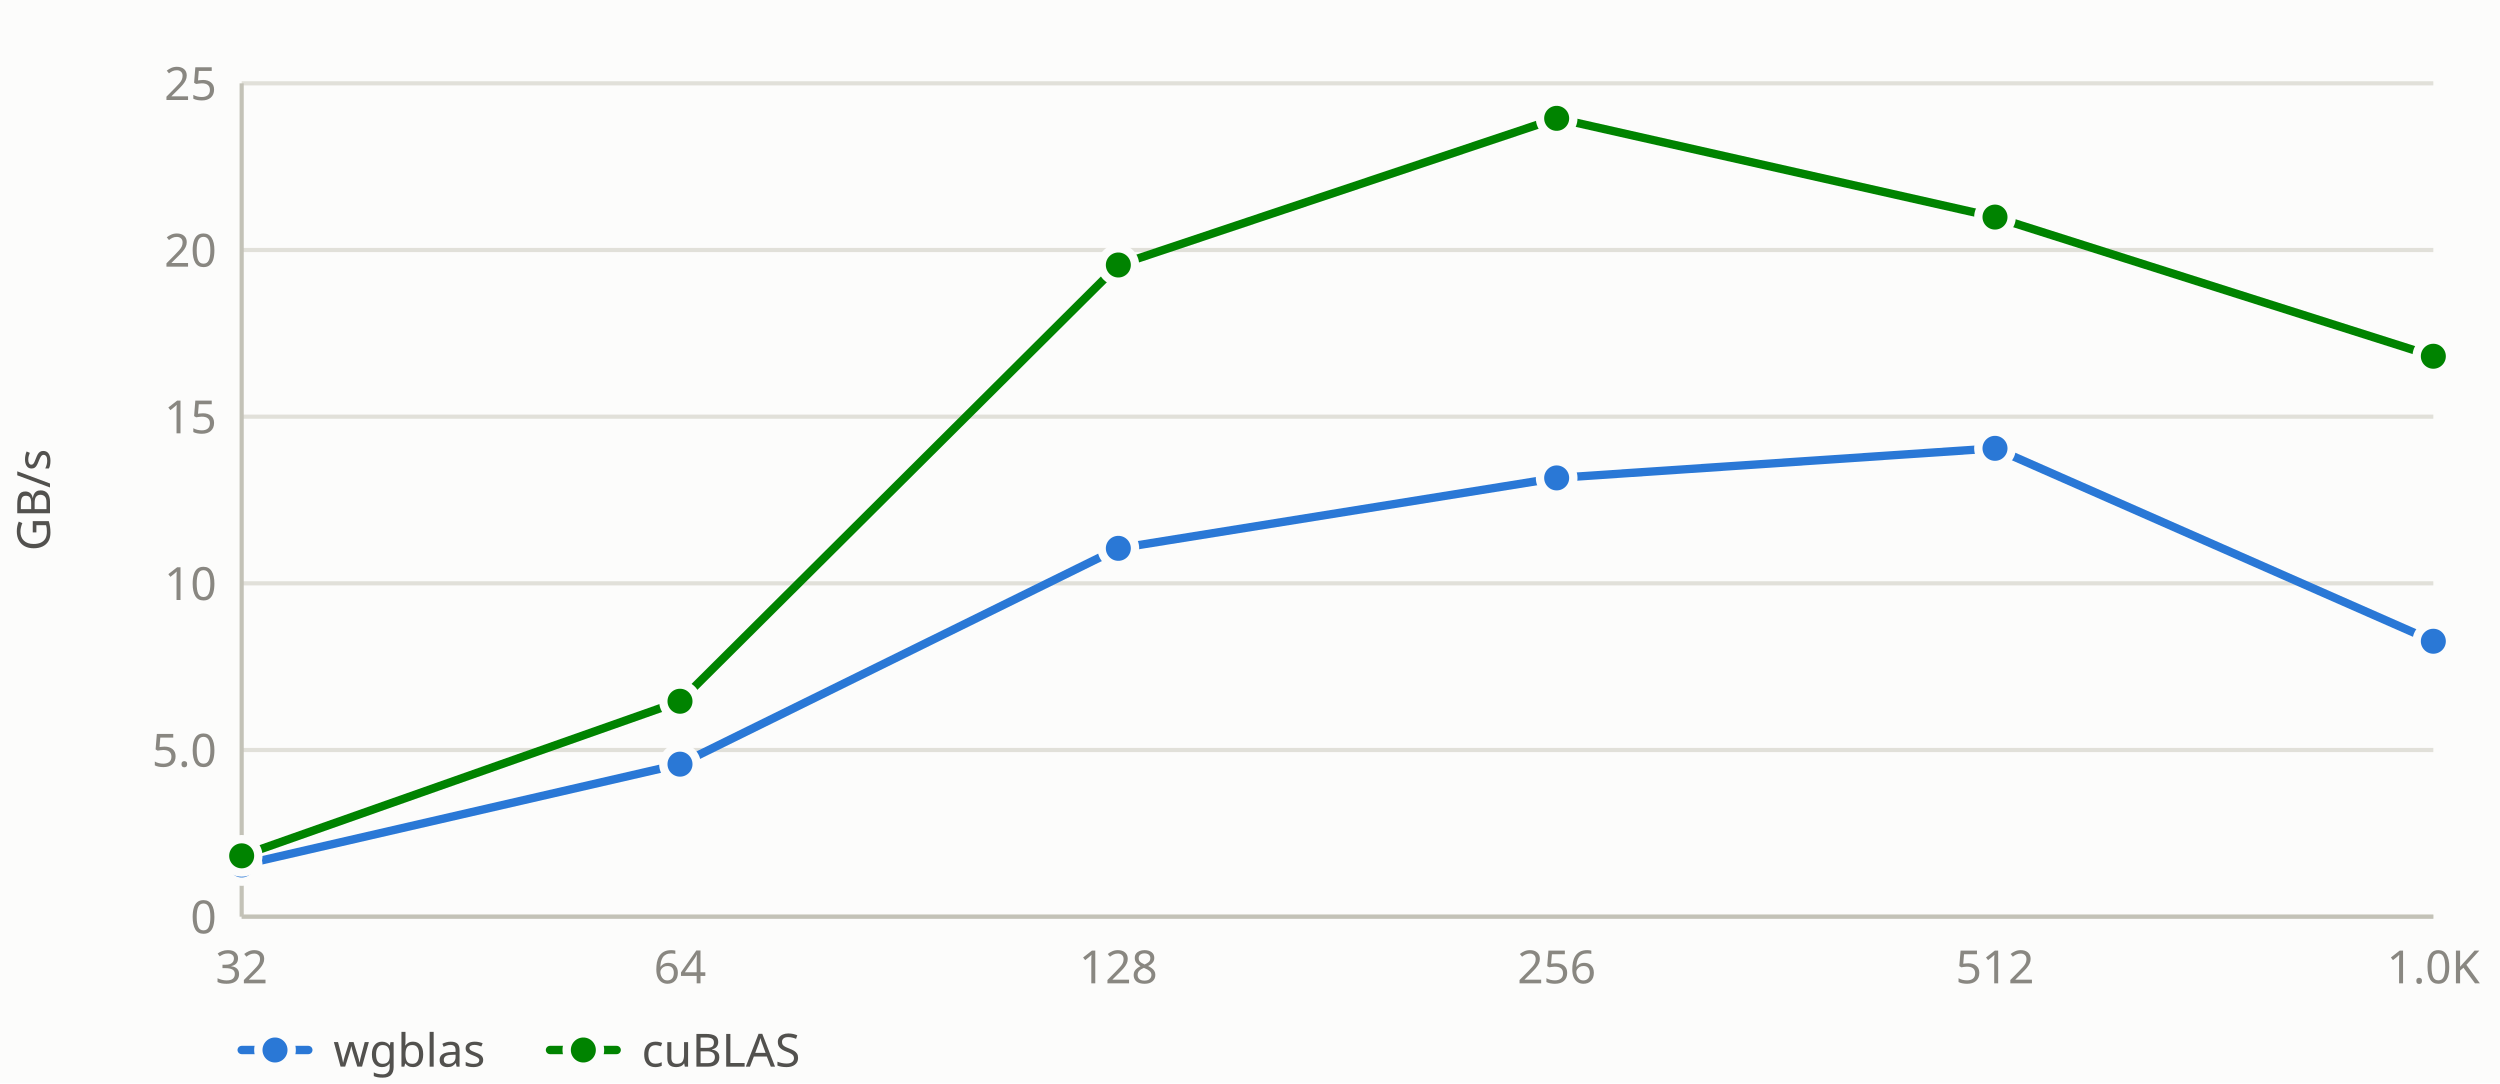
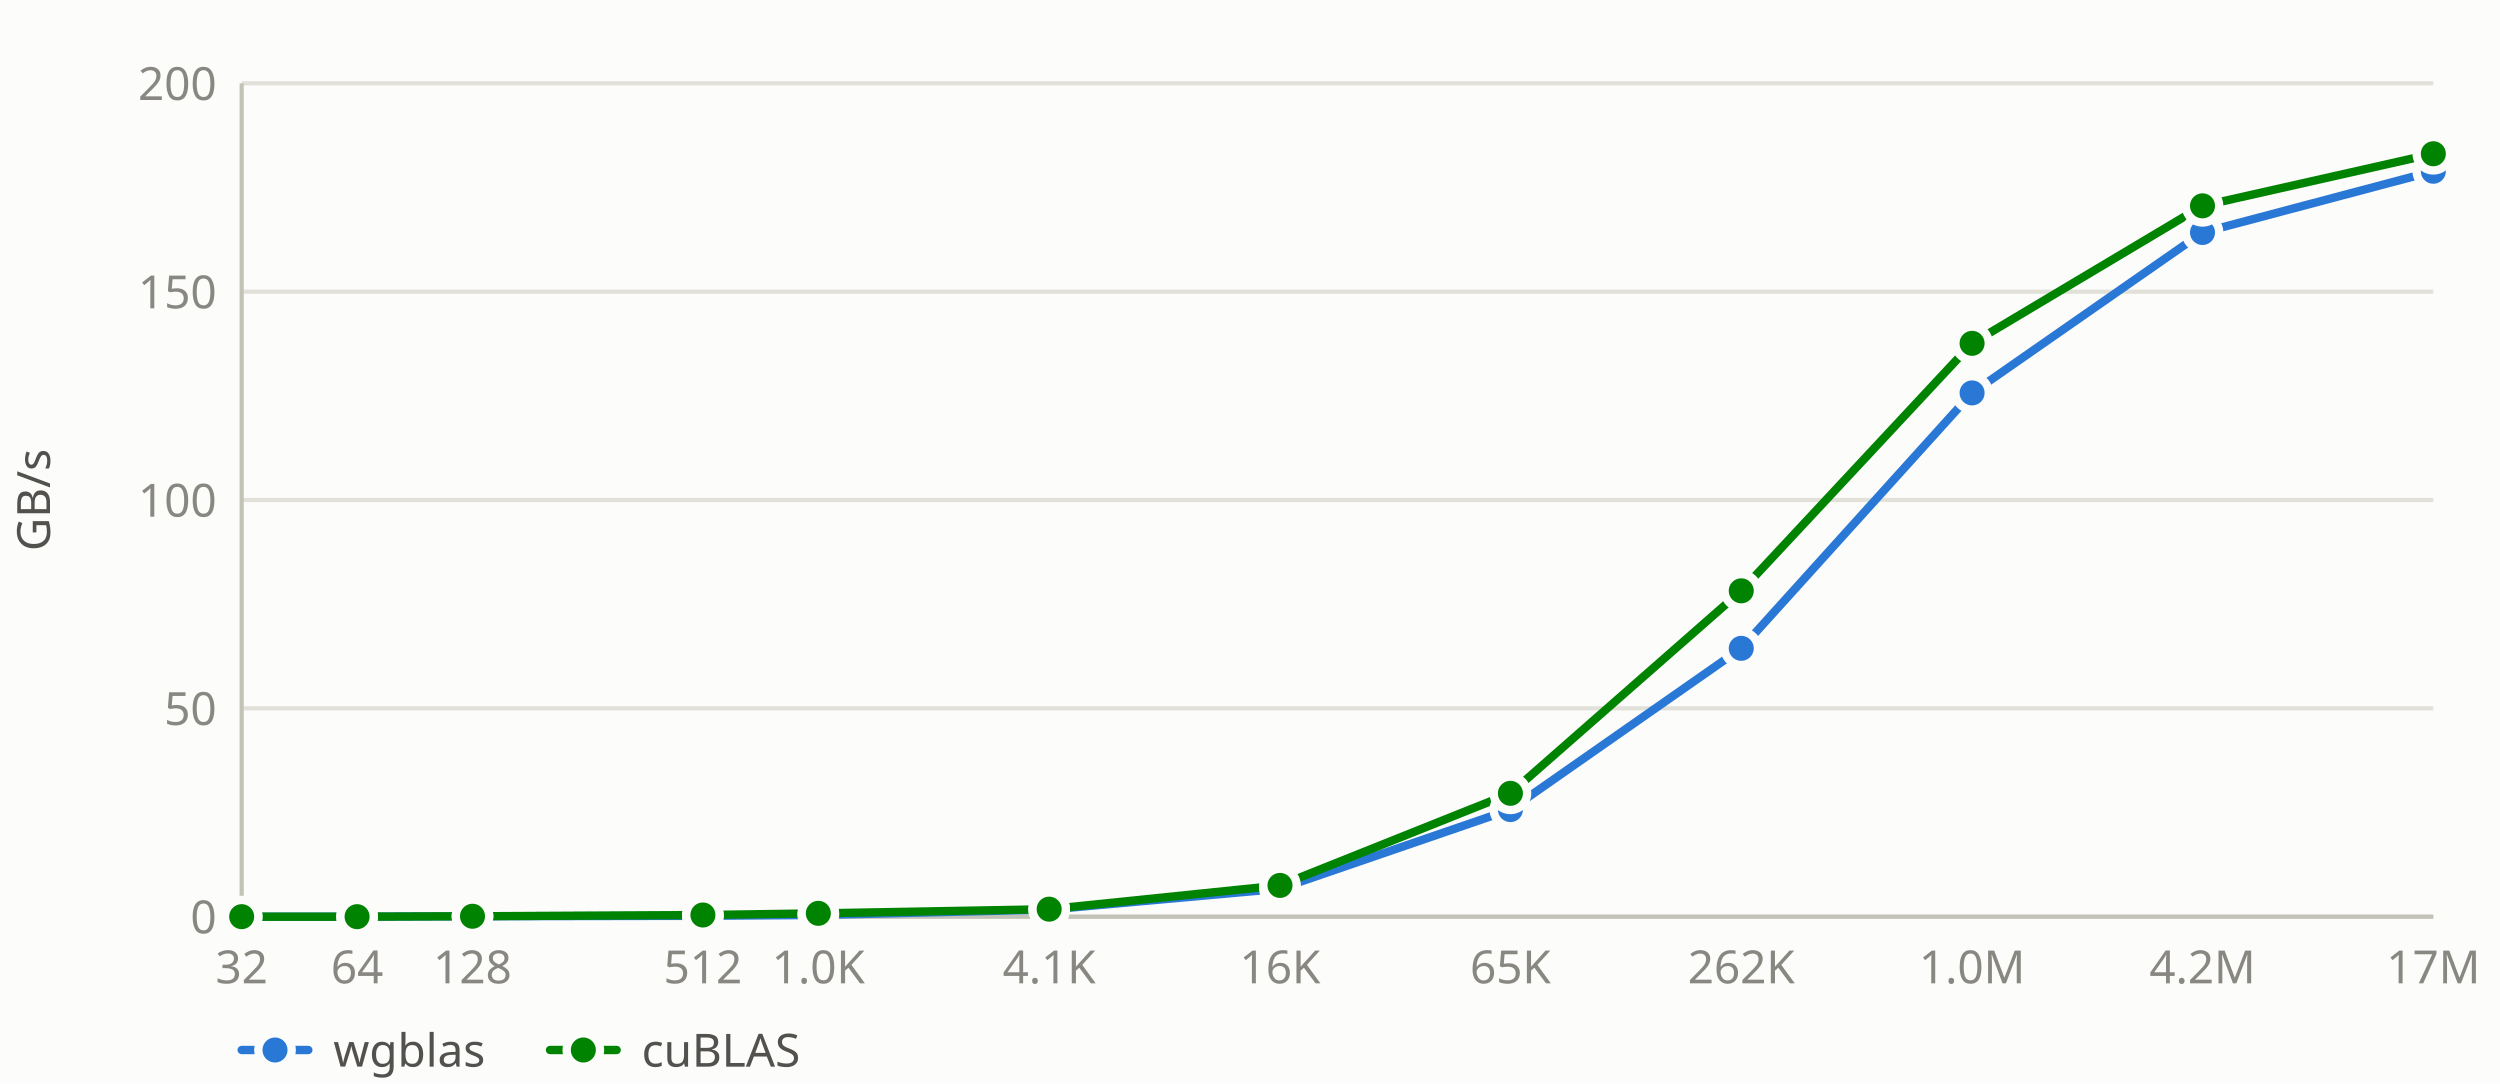
- <svg xmlns="http://www.w3.org/2000/svg" id="bc-sgemm-default-nvidia_geforce_gtx_1650-gbs" viewBox="0 0 600 260" width="600" height="260" role="img" aria-label="GB/s vs n">
-   <style>#bc-sgemm-default-nvidia_geforce_gtx_1650-gbs .bg{fill:#fcfcfb}#bc-sgemm-default-nvidia_geforce_gtx_1650-gbs .gr{stroke:#e1e0d9;stroke-width:1;fill:none}#bc-sgemm-default-nvidia_geforce_gtx_1650-gbs .ax{stroke:#c3c2b7;stroke-width:1;fill:none}#bc-sgemm-default-nvidia_geforce_gtx_1650-gbs .at{fill:#898781;font:11px/1 system-ui,sans-serif}#bc-sgemm-default-nvidia_geforce_gtx_1650-gbs .lt{fill:#52514e;font:11px/1 system-ui,sans-serif}#bc-sgemm-default-nvidia_geforce_gtx_1650-gbs .ln1{stroke:#2a78d6;fill:none;stroke-width:2;stroke-linejoin:round;stroke-linecap:round}#bc-sgemm-default-nvidia_geforce_gtx_1650-gbs .mk1{fill:#2a78d6;stroke:#fcfcfb;stroke-width:2}#bc-sgemm-default-nvidia_geforce_gtx_1650-gbs .ln2{stroke:#008300;fill:none;stroke-width:2;stroke-linejoin:round;stroke-linecap:round}#bc-sgemm-default-nvidia_geforce_gtx_1650-gbs .mk2{fill:#008300;stroke:#fcfcfb;stroke-width:2}@media(prefers-color-scheme:dark){#bc-sgemm-default-nvidia_geforce_gtx_1650-gbs .bg{fill:#1a1a19}#bc-sgemm-default-nvidia_geforce_gtx_1650-gbs .gr{stroke:#2c2c2a}#bc-sgemm-default-nvidia_geforce_gtx_1650-gbs .ax{stroke:#383835}#bc-sgemm-default-nvidia_geforce_gtx_1650-gbs .at{fill:#898781}#bc-sgemm-default-nvidia_geforce_gtx_1650-gbs .lt{fill:#c3c2b7}#bc-sgemm-default-nvidia_geforce_gtx_1650-gbs .ln1{stroke:#3987e5}#bc-sgemm-default-nvidia_geforce_gtx_1650-gbs .mk1{fill:#3987e5;stroke:#1a1a19}#bc-sgemm-default-nvidia_geforce_gtx_1650-gbs .ln2{stroke:#008300}#bc-sgemm-default-nvidia_geforce_gtx_1650-gbs .mk2{fill:#008300;stroke:#1a1a19}}:root[data-theme=dark] #bc-sgemm-default-nvidia_geforce_gtx_1650-gbs .bg{fill:#1a1a19}:root[data-theme=dark] #bc-sgemm-default-nvidia_geforce_gtx_1650-gbs .gr{stroke:#2c2c2a}:root[data-theme=dark] #bc-sgemm-default-nvidia_geforce_gtx_1650-gbs .ax{stroke:#383835}:root[data-theme=dark] #bc-sgemm-default-nvidia_geforce_gtx_1650-gbs .lt{fill:#c3c2b7}:root[data-theme=dark] #bc-sgemm-default-nvidia_geforce_gtx_1650-gbs .ln1{stroke:#3987e5}:root[data-theme=dark] #bc-sgemm-default-nvidia_geforce_gtx_1650-gbs .mk1{fill:#3987e5;stroke:#1a1a19}:root[data-theme=dark] #bc-sgemm-default-nvidia_geforce_gtx_1650-gbs .mk2{stroke:#1a1a19}</style>
+ <svg xmlns="http://www.w3.org/2000/svg" id="bc-sdot-default-nvidia_geforce_gtx_1650-gbs" viewBox="0 0 600 260" width="600" height="260" role="img" aria-label="GB/s vs n">
+   <style>#bc-sdot-default-nvidia_geforce_gtx_1650-gbs .bg{fill:#fcfcfb}#bc-sdot-default-nvidia_geforce_gtx_1650-gbs .gr{stroke:#e1e0d9;stroke-width:1;fill:none}#bc-sdot-default-nvidia_geforce_gtx_1650-gbs .ax{stroke:#c3c2b7;stroke-width:1;fill:none}#bc-sdot-default-nvidia_geforce_gtx_1650-gbs .at{fill:#898781;font:11px/1 system-ui,sans-serif}#bc-sdot-default-nvidia_geforce_gtx_1650-gbs .lt{fill:#52514e;font:11px/1 system-ui,sans-serif}#bc-sdot-default-nvidia_geforce_gtx_1650-gbs .ln1{stroke:#2a78d6;fill:none;stroke-width:2;stroke-linejoin:round;stroke-linecap:round}#bc-sdot-default-nvidia_geforce_gtx_1650-gbs .mk1{fill:#2a78d6;stroke:#fcfcfb;stroke-width:2}#bc-sdot-default-nvidia_geforce_gtx_1650-gbs .ln2{stroke:#008300;fill:none;stroke-width:2;stroke-linejoin:round;stroke-linecap:round}#bc-sdot-default-nvidia_geforce_gtx_1650-gbs .mk2{fill:#008300;stroke:#fcfcfb;stroke-width:2}@media(prefers-color-scheme:dark){#bc-sdot-default-nvidia_geforce_gtx_1650-gbs .bg{fill:#1a1a19}#bc-sdot-default-nvidia_geforce_gtx_1650-gbs .gr{stroke:#2c2c2a}#bc-sdot-default-nvidia_geforce_gtx_1650-gbs .ax{stroke:#383835}#bc-sdot-default-nvidia_geforce_gtx_1650-gbs .at{fill:#898781}#bc-sdot-default-nvidia_geforce_gtx_1650-gbs .lt{fill:#c3c2b7}#bc-sdot-default-nvidia_geforce_gtx_1650-gbs .ln1{stroke:#3987e5}#bc-sdot-default-nvidia_geforce_gtx_1650-gbs .mk1{fill:#3987e5;stroke:#1a1a19}#bc-sdot-default-nvidia_geforce_gtx_1650-gbs .ln2{stroke:#008300}#bc-sdot-default-nvidia_geforce_gtx_1650-gbs .mk2{fill:#008300;stroke:#1a1a19}}:root[data-theme=dark] #bc-sdot-default-nvidia_geforce_gtx_1650-gbs .bg{fill:#1a1a19}:root[data-theme=dark] #bc-sdot-default-nvidia_geforce_gtx_1650-gbs .gr{stroke:#2c2c2a}:root[data-theme=dark] #bc-sdot-default-nvidia_geforce_gtx_1650-gbs .ax{stroke:#383835}:root[data-theme=dark] #bc-sdot-default-nvidia_geforce_gtx_1650-gbs .lt{fill:#c3c2b7}:root[data-theme=dark] #bc-sdot-default-nvidia_geforce_gtx_1650-gbs .ln1{stroke:#3987e5}:root[data-theme=dark] #bc-sdot-default-nvidia_geforce_gtx_1650-gbs .mk1{fill:#3987e5;stroke:#1a1a19}:root[data-theme=dark] #bc-sdot-default-nvidia_geforce_gtx_1650-gbs .mk2{stroke:#1a1a19}</style>
  <rect class="bg" width="600" height="260" />
  <line class="gr" x1="58" y1="220.0" x2="584" y2="220.0" />
-   <line class="gr" x1="58" y1="180.0" x2="584" y2="180.0" />
-   <line class="gr" x1="58" y1="140.0" x2="584" y2="140.0" />
-   <line class="gr" x1="58" y1="100.0" x2="584" y2="100.0" />
-   <line class="gr" x1="58" y1="60.0" x2="584" y2="60.0" />
+   <line class="gr" x1="58" y1="170.0" x2="584" y2="170.0" />
+   <line class="gr" x1="58" y1="120.0" x2="584" y2="120.0" />
+   <line class="gr" x1="58" y1="70.0" x2="584" y2="70.0" />
  <line class="gr" x1="58" y1="20.0" x2="584" y2="20.0" />
  <line class="ax" x1="58" y1="20" x2="58" y2="220" />
  <line class="ax" x1="58" y1="220" x2="584" y2="220" />
  <text class="at" x="52" y="224.0" text-anchor="end">0</text>
-   <text class="at" x="52" y="184.0" text-anchor="end">5.0</text>
-   <text class="at" x="52" y="144.0" text-anchor="end">10</text>
-   <text class="at" x="52" y="104.0" text-anchor="end">15</text>
-   <text class="at" x="52" y="64.0" text-anchor="end">20</text>
-   <text class="at" x="52" y="24.0" text-anchor="end">25</text>
+   <text class="at" x="52" y="174.0" text-anchor="end">50</text>
+   <text class="at" x="52" y="124.0" text-anchor="end">100</text>
+   <text class="at" x="52" y="74.0" text-anchor="end">150</text>
+   <text class="at" x="52" y="24.0" text-anchor="end">200</text>
  <text class="lt" x="12" y="120.0" text-anchor="middle" transform="rotate(-90 12 120.0)">GB/s</text>
  <text class="at" x="58.0" y="236" text-anchor="middle">32</text>
-   <text class="at" x="163.2" y="236" text-anchor="middle">64</text>
-   <text class="at" x="268.4" y="236" text-anchor="middle">128</text>
-   <text class="at" x="373.6" y="236" text-anchor="middle">256</text>
-   <text class="at" x="478.8" y="236" text-anchor="middle">512</text>
-   <text class="at" x="584.0" y="236" text-anchor="middle">1.0K</text>
-   <polyline class="ln1" points="58.0,207.6 163.2,183.4 268.4,131.6 373.6,114.7 478.8,107.6 584.0,153.9" />
-   <polyline class="ln2" points="58.0,205.4 163.2,168.3 268.4,63.6 373.6,28.4 478.8,52.1 584.0,85.5" />
-   <circle class="mk1" cx="58.0" cy="207.6" r="4" />
-   <circle class="mk1" cx="163.2" cy="183.4" r="4" />
-   <circle class="mk1" cx="268.4" cy="131.6" r="4" />
-   <circle class="mk1" cx="373.6" cy="114.7" r="4" />
-   <circle class="mk1" cx="478.8" cy="107.6" r="4" />
-   <circle class="mk1" cx="584.0" cy="153.9" r="4" />
-   <circle class="mk2" cx="58.0" cy="205.4" r="4" />
-   <circle class="mk2" cx="163.2" cy="168.3" r="4" />
-   <circle class="mk2" cx="268.4" cy="63.6" r="4" />
-   <circle class="mk2" cx="373.6" cy="28.4" r="4" />
-   <circle class="mk2" cx="478.8" cy="52.1" r="4" />
-   <circle class="mk2" cx="584.0" cy="85.5" r="4" />
+   <text class="at" x="85.7" y="236" text-anchor="middle">64</text>
+   <text class="at" x="113.4" y="236" text-anchor="middle">128</text>
+   <text class="at" x="168.7" y="236" text-anchor="middle">512</text>
+   <text class="at" x="196.4" y="236" text-anchor="middle">1.0K</text>
+   <text class="at" x="251.8" y="236" text-anchor="middle">4.1K</text>
+   <text class="at" x="307.2" y="236" text-anchor="middle">16K</text>
+   <text class="at" x="362.5" y="236" text-anchor="middle">65K</text>
+   <text class="at" x="417.9" y="236" text-anchor="middle">262K</text>
+   <text class="at" x="473.3" y="236" text-anchor="middle">1.0M</text>
+   <text class="at" x="528.6" y="236" text-anchor="middle">4.2M</text>
+   <text class="at" x="584.0" y="236" text-anchor="middle">17M</text>
+   <polyline class="ln1" points="58.0,220.0 85.7,220.0 113.4,219.9 168.7,219.8 196.4,219.6 251.8,218.3 307.2,213.3 362.5,194.3 417.9,155.6 473.3,94.3 528.6,55.8 584.0,41.1" />
+   <polyline class="ln2" points="58.0,220.0 85.7,220.0 113.4,219.9 168.7,219.6 196.4,219.2 251.8,218.2 307.2,212.5 362.5,190.4 417.9,141.8 473.3,82.4 528.6,49.4 584.0,36.9" />
+   <circle class="mk1" cx="58.0" cy="220.0" r="4" />
+   <circle class="mk1" cx="85.7" cy="220.0" r="4" />
+   <circle class="mk1" cx="113.4" cy="219.9" r="4" />
+   <circle class="mk1" cx="168.7" cy="219.8" r="4" />
+   <circle class="mk1" cx="196.4" cy="219.6" r="4" />
+   <circle class="mk1" cx="251.8" cy="218.3" r="4" />
+   <circle class="mk1" cx="307.2" cy="213.3" r="4" />
+   <circle class="mk1" cx="362.5" cy="194.3" r="4" />
+   <circle class="mk1" cx="417.9" cy="155.6" r="4" />
+   <circle class="mk1" cx="473.3" cy="94.3" r="4" />
+   <circle class="mk1" cx="528.6" cy="55.8" r="4" />
+   <circle class="mk1" cx="584.0" cy="41.1" r="4" />
+   <circle class="mk2" cx="58.0" cy="220.0" r="4" />
+   <circle class="mk2" cx="85.7" cy="220.0" r="4" />
+   <circle class="mk2" cx="113.4" cy="219.9" r="4" />
+   <circle class="mk2" cx="168.7" cy="219.6" r="4" />
+   <circle class="mk2" cx="196.4" cy="219.2" r="4" />
+   <circle class="mk2" cx="251.8" cy="218.2" r="4" />
+   <circle class="mk2" cx="307.2" cy="212.5" r="4" />
+   <circle class="mk2" cx="362.5" cy="190.4" r="4" />
+   <circle class="mk2" cx="417.9" cy="141.8" r="4" />
+   <circle class="mk2" cx="473.3" cy="82.4" r="4" />
+   <circle class="mk2" cx="528.6" cy="49.4" r="4" />
+   <circle class="mk2" cx="584.0" cy="36.9" r="4" />
  <line class="ln1" x1="58" y1="252" x2="74" y2="252" />
  <circle class="mk1" cx="66" cy="252" r="4" />
  <text class="lt" x="80" y="256">wgblas</text>
  <line class="ln2" x1="132" y1="252" x2="148" y2="252" />
  <circle class="mk2" cx="140" cy="252" r="4" />
  <text class="lt" x="154" y="256">cuBLAS</text>
</svg>
